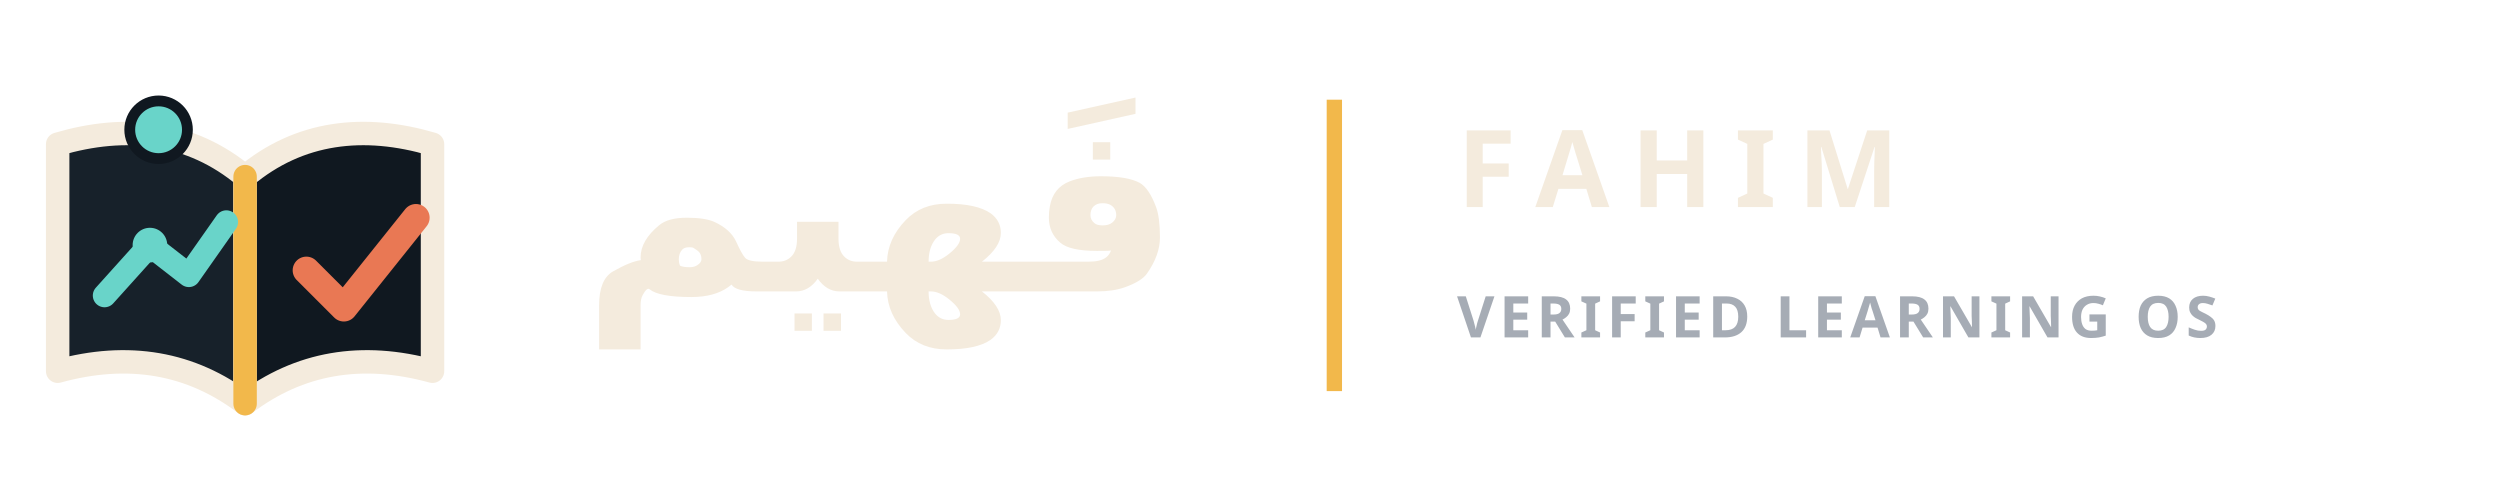
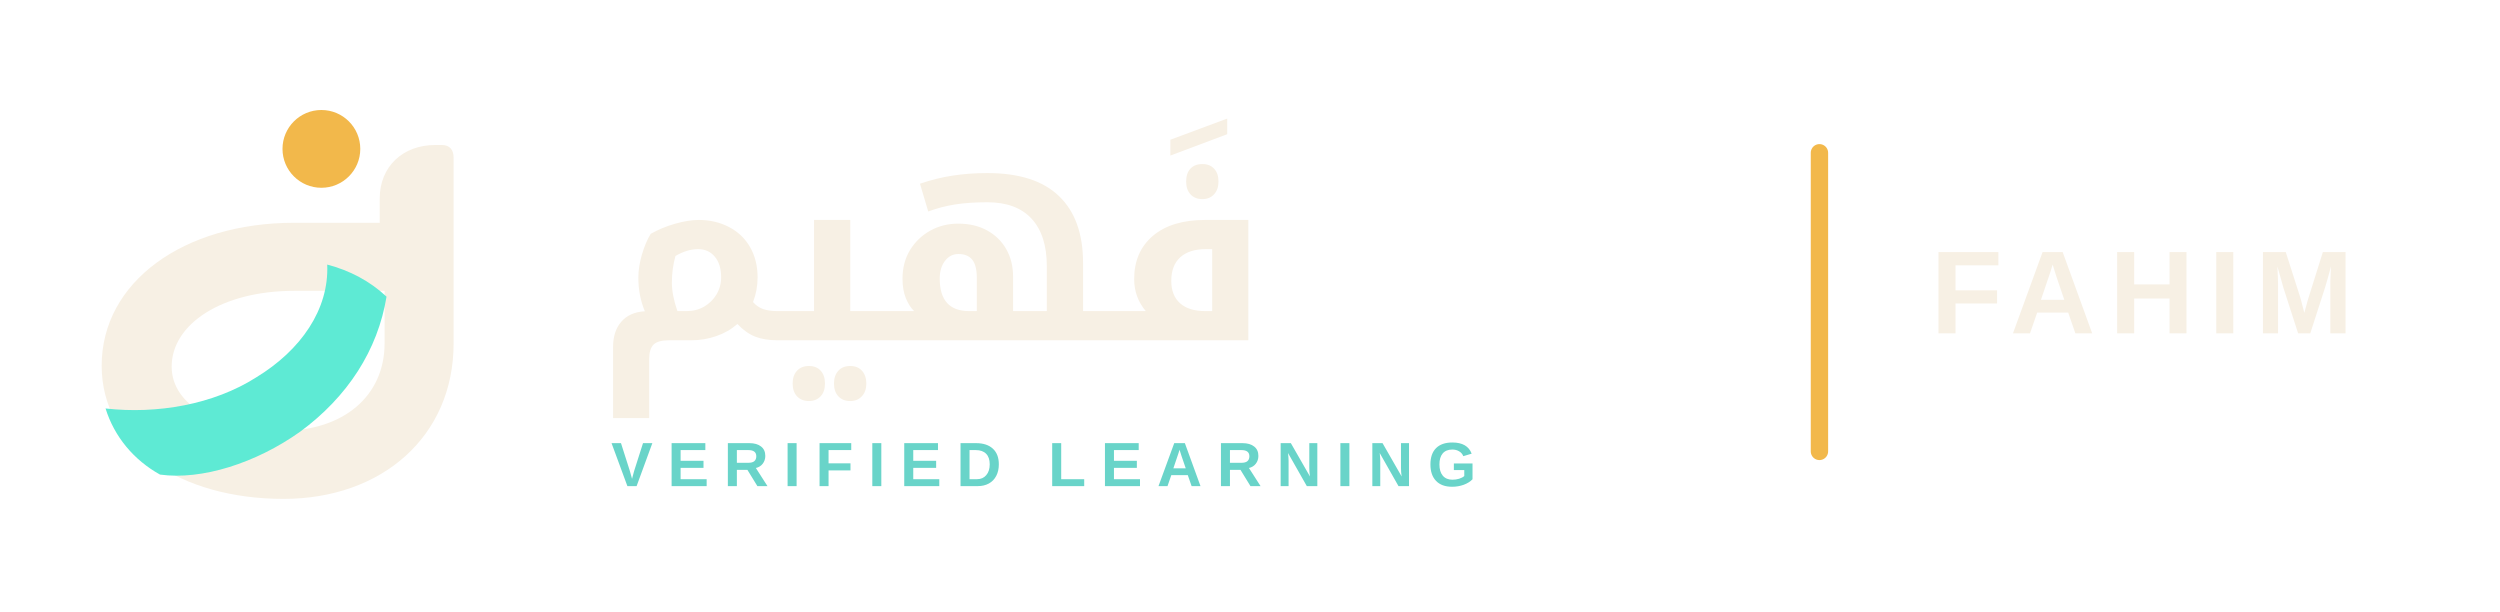
- <svg xmlns="http://www.w3.org/2000/svg" viewBox="0 0 326 64" role="img" aria-label="فَهيم — FAHIM">
-   <g transform="scale(.94) translate(2 2)">
-     <path d="M6 18c9.5-2.8 18.5-1.8 26 4.5V54C24.5 48.3 15.8 46.8 6 49.5Z" fill="#17212A" stroke="#F4EBDD" stroke-width="3.25" stroke-linejoin="round" />
-     <path d="M58 18c-9.5-2.8-18.5-1.8-26 4.5V54c7.5-5.7 16.2-7.2 26-4.5Z" fill="#101820" stroke="#F4EBDD" stroke-width="3.25" stroke-linejoin="round" />
-     <path d="M32 22.5V54" stroke="#F2B84B" stroke-width="3.25" stroke-linecap="round" />
-     <path d="m12.5 39 6.3-7 5.4 4.2 5.2-7.4" fill="none" stroke="#69D4C9" stroke-width="3.25" stroke-linecap="round" stroke-linejoin="round" />
-     <circle cx="18.8" cy="32" r="2.4" fill="#69D4C9" />
-     <path d="m40.5 35.5 5.2 5.2 10-12.5" fill="none" stroke="#E97854" stroke-width="3.8" stroke-linecap="round" stroke-linejoin="round" />
-     <circle cx="20" cy="16" r="4" fill="#69D4C9" stroke="#101820" stroke-width="1.5" />
+ <svg xmlns="http://www.w3.org/2000/svg" viewBox="0 0 360 88" role="img" aria-label="فَهيم، نظام الفهم الموثق">
+   <g transform="translate(4 8) scale(.14)">
+     <path fill="#F7F0E4" fill-rule="evenodd" d="M362 172v-25c0-33 24-55 57-55h7c8 0 12 5 12 13v191c0 96-74 160-175 160-105 0-187-53-187-137 0-86 84-147 198-147h88ZM274 242c-74 0-126 34-126 78 0 40 48 66 113 66 64 0 106-36 106-90v-54h-93Z" />
+     <path fill="#5EEAD4" d="M80 363c53 6 111-4 155-32 46-28 75-70 73-116 23 6 44 17 61 33-9 55-40 103-89 139-45 32-101 50-144 44-27-15-47-39-56-68Z" />
+     <circle cx="302" cy="96" r="40" fill="#F2B84B" />
  </g>
-   <text x="76" y="38" fill="#F4EBDD" font-family="Cairo, 'Segoe UI', sans-serif" font-size="31" font-weight="900">فَهيم</text>
-   <path d="M174 13v38" stroke="#F2B84B" stroke-width="2" />
-   <text x="190" y="27" fill="#F4EBDD" font-family="Cairo, 'Segoe UI', sans-serif" font-size="14" font-weight="900" letter-spacing="2.8">FAHIM</text>
-   <text x="190" y="44" fill="#A6ACB5" font-family="Cairo, 'Segoe UI', sans-serif" font-size="7.5" font-weight="800" letter-spacing=".65">VERIFIED LEARNING OS</text>
+   <text x="86" y="49" fill="#F7F0E4" font-family="'Noto Kufi Arabic',Cairo,Tahoma,sans-serif" font-size="35" font-weight="850">فَهيم</text>
+   <text x="88" y="70" fill="#69D4C9" font-family="'Segoe UI Variable','Segoe UI',Arial,sans-serif" font-size="9" font-weight="800" letter-spacing="2.1">VERIFIED LEARNING</text>
+   <path d="M262 22v43" stroke="#F2B84B" stroke-width="2.5" stroke-linecap="round" />
+   <text x="278" y="48" fill="#F7F0E4" font-family="'Segoe UI Variable','Segoe UI',Arial,sans-serif" font-size="17" font-weight="900" letter-spacing="2">FAHIM</text>
</svg>
